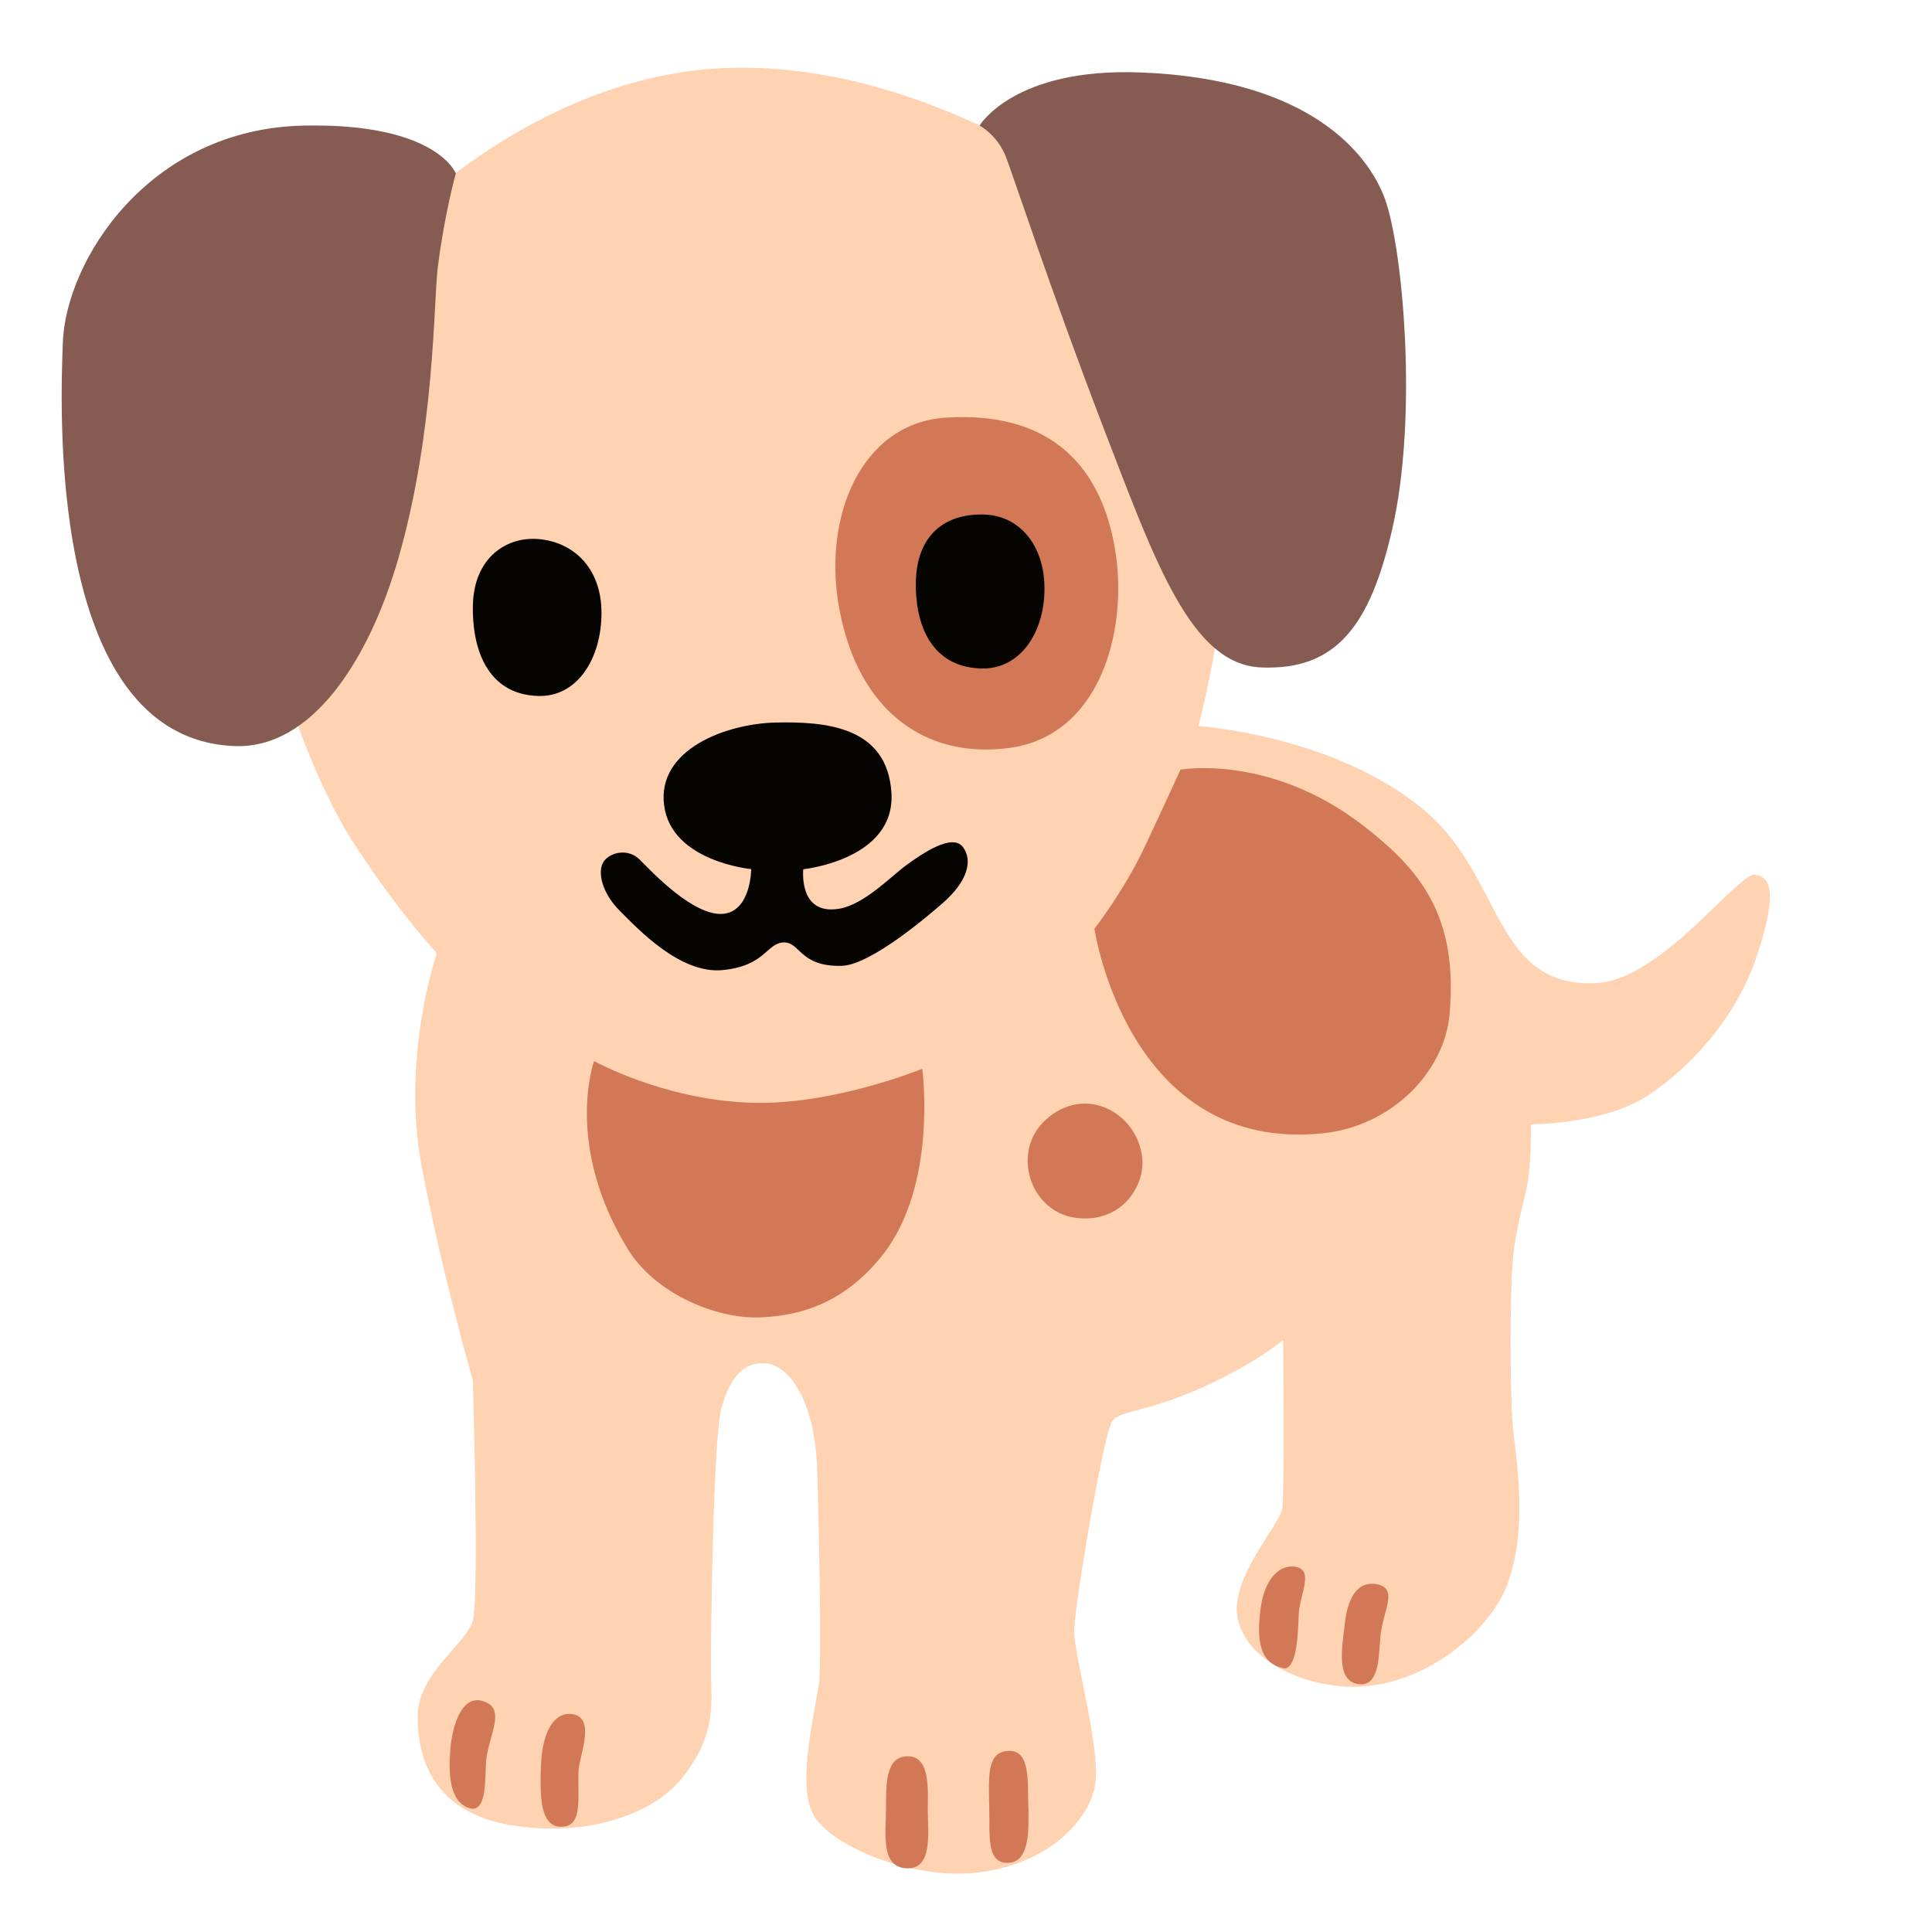
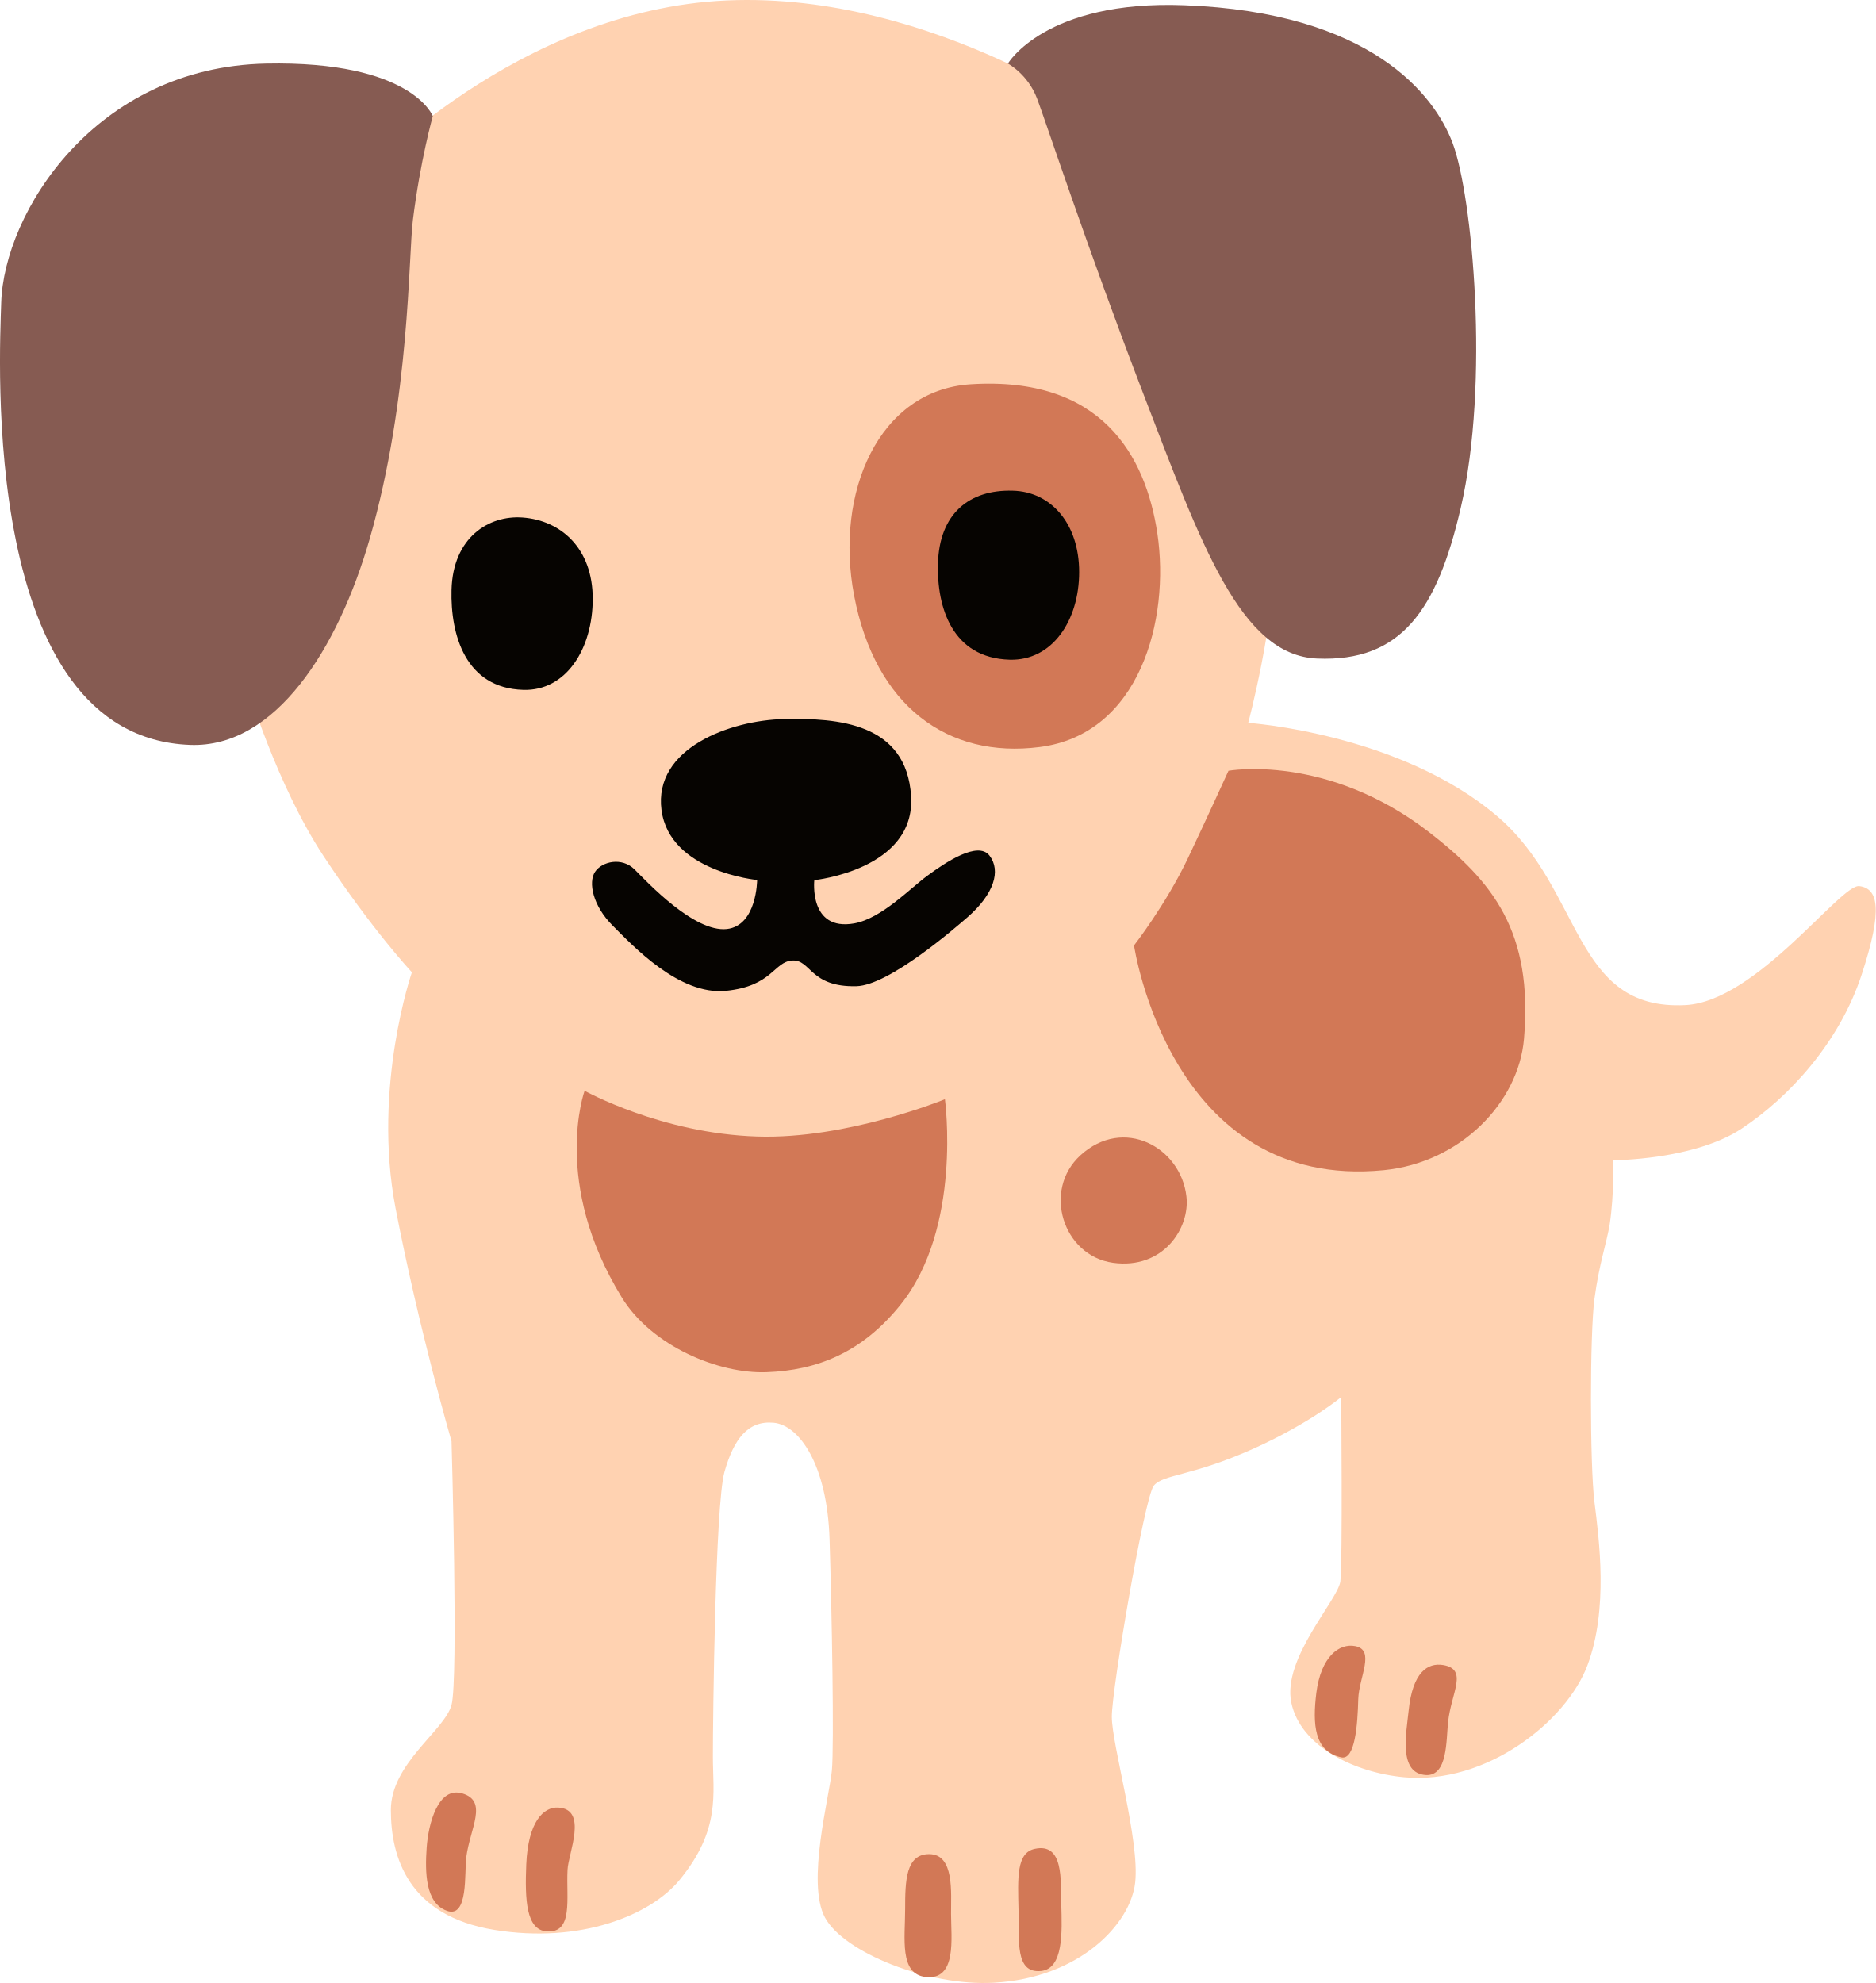
- <svg xmlns="http://www.w3.org/2000/svg" version="1.1" id="Layer_3" x="0px" y="0px" viewBox="0 0 128 128" style="enable-background:new 0 0 128 128;" xml:space="preserve">
-   <path style="fill:#FFD2B1;" d="M28.94,63.15c0,0-2.39,6.9-0.99,14.22c1.41,7.32,3.38,14.08,3.38,14.08s0.42,14.36,0,15.91  c-0.42,1.55-3.66,3.52-3.66,6.34s1.03,6.38,6.24,7.23s9.43-0.89,11.17-3c2.51-3.05,2.02-5.21,2.02-7.46c0-2.25,0.14-15.2,0.7-17.18  c0.56-1.97,1.41-3.1,2.96-2.96c1.55,0.14,3.24,2.53,3.38,7.04c0.14,4.5,0.28,12.39,0.14,13.94c-0.14,1.55-1.55,6.76-0.42,8.87  c1.13,2.11,6.24,4.16,10.18,3.94c5.16-0.28,8.26-3.52,8.54-6.05c0.28-2.53-1.41-8.31-1.41-10c0-1.69,1.97-13.23,2.53-13.94  c0.56-0.7,2.28-0.55,6.05-2.25c3.43-1.55,5.26-3.1,5.26-3.1s0.09,10-0.05,11.12c-0.14,1.13-3.52,4.65-2.96,7.32  c0.56,2.67,3.86,4.23,6.8,4.5c4.97,0.47,9.81-3.38,11.07-6.76c1.27-3.38,0.7-7.6,0.42-9.85c-0.28-2.25-0.28-10.14,0-12.25  c0.28-2.11,0.74-3.39,0.92-4.5c0.28-1.83,0.21-3.87,0.21-3.87s4.86,0,7.74-1.9s5.91-5.21,7.25-9.29c1.31-3.99,0.99-5.21-0.14-5.35  c-1.13-0.14-6.19,6.96-10.49,7.18c-6.83,0.35-6.15-6.97-11.36-11.4c-5.87-5-15.02-5.63-15.02-5.63s1.58-5.91,1.6-10.28  c0.07-19.08-9.22-25.55-9.22-25.55S60.61,3.95,47.94,4.51S25.98,15.14,25.98,15.14L19.01,45.9c0,0,1.76,5.91,4.58,10.21  C26.55,60.61,28.94,63.15,28.94,63.15z" />
-   <path style="fill:none;stroke:#6BA3AB;stroke-miterlimit:10;" d="M98.27,58.29" />
-   <path style="fill:#865B52;" d="M20.14,8.32C9.79,8.53,4.32,17.35,4.16,22.75c-0.09,3.17-1.34,26.21,11.4,26.68  c5.11,0.19,8.91-5.74,10.84-12.46c2.43-8.47,2.32-16.96,2.6-19.22c0.45-3.61,1.2-6.26,1.2-6.26S28.94,8.14,20.14,8.32z" />
-   <path style="fill:#865B52;" d="M75.54,4.8c11.26,0.42,15.1,5.41,16.19,8.31c1.2,3.17,2.25,14.48,0.49,22.03  c-1.43,6.16-3.59,9.29-8.66,9.08c-4.64-0.19-6.99-6.88-10.49-15.98c-3.38-8.8-5.97-16.68-6.41-17.81c-0.56-1.48-1.76-2.11-1.76-2.11  S67.15,4.48,75.54,4.8z" />
-   <path style="fill:#D27856;" d="M62.66,27.67c-5.56,0.35-8.22,6.53-7.04,12.74c1.27,6.69,5.66,9.86,11.19,9.15  c6.05-0.77,7.88-7.67,7.11-12.88C73.21,31.94,70.53,27.17,62.66,27.67z" />
-   <path style="fill:#060401;" d="M69.2,39c0,2.92-1.62,5.36-4.19,5.29c-3.49-0.1-4.4-3.19-4.33-5.79c0.08-3.04,1.9-4.48,4.5-4.41  C67.5,34.14,69.2,36.08,69.2,39z" />
-   <path style="fill:#060401;" d="M39.85,40.61c0,3.04-1.62,5.58-4.19,5.5c-3.49-0.1-4.4-3.32-4.33-6.03c0.08-3.17,2.25-4.52,4.29-4.37  C37.93,35.88,39.85,37.57,39.85,40.61z" />
-   <path style="fill:#060401;" d="M53.22,57.59c0,0,6.12-0.63,5.84-5.07c-0.28-4.43-4.43-4.72-7.67-4.65  c-3.24,0.07-7.88,1.76-7.39,5.49c0.49,3.73,5.77,4.22,5.77,4.22s-0.01,2.76-1.83,2.96c-1.97,0.21-4.79-2.82-5.56-3.59  c-0.77-0.77-1.97-0.49-2.39,0.14s-0.14,2.04,1.06,3.24s4.01,4.22,6.83,3.94c2.82-0.28,2.89-1.76,4.01-1.83  c1.13-0.07,1.06,1.62,3.87,1.55c1.98-0.05,5.97-3.53,6.69-4.15c1.62-1.41,2.04-2.82,1.34-3.73s-2.67,0.42-3.73,1.2  c-1.06,0.77-2.77,2.59-4.43,2.89C52.87,60.69,53.22,57.59,53.22,57.59z" />
-   <path style="fill:#D27856;" d="M78.21,50.99c0,0-1.33,2.92-2.44,5.26c-1.34,2.82-3.26,5.28-3.26,5.28s2.17,14.84,15.08,13.56  c4.62-0.46,8.12-4.08,8.45-7.92c0.56-6.48-1.9-9.51-5.72-12.47C84.13,49.92,78.21,50.99,78.21,50.99z" />
-   <path style="fill:#D27856;" d="M69.27,74.2c-2.29,2.1-1.06,6.05,1.97,6.48c3.03,0.42,4.66-2.1,4.43-4.01  C75.33,73.71,71.88,71.81,69.27,74.2z" />
-   <path style="fill:#D27856;" d="M39.36,70.3c0,0-2.02,5.54,2.25,12.48c1.82,2.95,5.87,4.61,8.73,4.5c3.02-0.11,5.75-1.16,8.09-4.08  c3.73-4.65,2.67-12.39,2.67-12.39s-5.91,2.43-11.33,2.25C44,72.88,39.36,70.3,39.36,70.3z" />
-   <path style="fill:#D27856;" d="M31.99,112.7c-1.47-0.45-2.06,1.83-2.16,3.28s-0.09,3.33,1.22,3.8c1.31,0.47,1.05-2.32,1.17-3.24  C32.46,114.77,33.54,113.17,31.99,112.7z" />
-   <path style="fill:#D27856;" d="M37.76,113.55c-0.88-0.04-1.81,0.85-1.92,3.43c-0.09,2.16,0,3.94,1.22,4.04  c1.64,0.13,1.18-1.97,1.27-3.71C38.37,116.32,39.59,113.64,37.76,113.55z" />
-   <path style="fill:#D27856;" d="M60.15,116.36c-1.41,0-1.45,1.6-1.45,3.33c0,1.74-0.36,3.89,1.22,4.08c1.92,0.23,1.55-2.35,1.55-3.8  C61.46,118.71,61.69,116.36,60.15,116.36z" />
-   <path style="fill:#D27856;" d="M66.53,116.04c-1.13,0.23-1.03,1.78-0.99,3.66c0.05,1.88-0.23,3.87,1.36,3.71  c1.36-0.14,1.27-2.35,1.22-4.04C68.08,117.91,68.27,115.67,66.53,116.04z" />
-   <path style="fill:#D27856;" d="M85.86,103.81c-0.97-0.19-2.07,0.63-2.35,2.82c-0.23,1.88-0.14,3.53,1.5,3.89  c0.84,0.19,0.99-1.97,1.03-3.52C86.09,105.66,87.08,104.05,85.86,103.81z" />
-   <path style="fill:#D27856;" d="M91.16,104.95c-0.93-0.15-1.84,0.42-2.08,2.75c-0.14,1.36-0.64,3.8,1.05,3.89  c1.31,0.06,1.21-2.09,1.33-3.21C91.65,106.61,92.69,105.21,91.16,104.95z" />
+ <svg xmlns="http://www.w3.org/2000/svg" version="1.1" id="Layer_3" x="0px" y="0px" viewBox="0 0 400 422.892" xml:space="preserve" width="400" height="422.892">
+   <defs id="defs39" />
+   <path style="fill:#ffd2b1;stroke-width:3.534" d="m 87.839,207.348 c 0,0 -8.447,24.387 -3.499,50.258 4.983,25.871 11.946,49.763 11.946,49.763 0,0 1.484,50.753 0,56.231 -1.484,5.478 -12.936,12.441 -12.936,22.408 0,9.967 3.64,22.549 22.054,25.553 18.414,3.004 33.329,-3.146 39.478,-10.603 8.871,-10.78 7.139,-18.414 7.139,-26.366 0,-7.952 0.495,-53.722 2.474,-60.719 1.979,-6.963 4.983,-10.956 10.462,-10.462 5.478,0.495 11.451,8.942 11.946,24.882 0.495,15.904 0.99,43.79 0.495,49.268 -0.495,5.478 -5.478,23.892 -1.484,31.349 3.994,7.457 22.054,14.703 35.979,13.925 18.237,-0.99 29.193,-12.441 30.183,-21.383 0.99,-8.942 -4.983,-29.37 -4.983,-35.343 0,-5.973 6.963,-46.759 8.942,-49.268 1.979,-2.474 8.058,-1.944 21.383,-7.952 12.123,-5.478 18.59,-10.956 18.59,-10.956 0,0 0.318,35.343 -0.177,39.302 -0.495,3.994 -12.441,16.435 -10.462,25.871 1.979,9.437 13.642,14.95 24.033,15.904 17.566,1.661 34.672,-11.946 39.125,-23.892 4.489,-11.946 2.474,-26.861 1.484,-34.813 -0.99,-7.952 -0.99,-35.838 0,-43.295 0.99,-7.457 2.615,-11.981 3.252,-15.904 0.99,-6.468 0.742,-13.678 0.742,-13.678 0,0 17.177,0 27.356,-6.715 10.179,-6.715 20.888,-18.414 25.624,-32.834 4.63,-14.102 3.499,-18.414 -0.495,-18.909 -3.994,-0.495 -21.877,24.599 -37.075,25.376 -24.139,1.237 -21.736,-24.634 -40.15,-40.291 -20.746,-17.672 -53.085,-19.898 -53.085,-19.898 0,0 5.584,-20.888 5.655,-36.333 0.247,-67.435 -32.586,-90.302 -32.586,-90.302 0,0 -39.478,-29.405 -84.258,-27.426 C 110.211,2.075 77.377,37.665 77.377,37.665 L 52.743,146.381 c 0,0 6.22,20.888 16.187,36.085 10.462,15.904 18.909,24.882 18.909,24.882 z" id="path2" />
+   <path style="fill:none;stroke:#6ba3ab;stroke-width:3.534;stroke-miterlimit:10" d="M 332.873,190.171" id="path4" />
+   <path style="fill:#865b52;stroke-width:3.534" d="M 56.737,13.561 C 20.157,14.304 0.824,45.476 0.258,64.561 -0.06,75.765 -4.478,157.196 40.55,158.857 c 18.06,0.672 31.491,-20.287 38.312,-44.038 8.588,-29.936 8.2,-59.942 9.189,-67.929 1.59,-12.759 4.241,-22.125 4.241,-22.125 0,0 -4.453,-11.84 -35.555,-11.204 z" id="path6" />
+   <path style="fill:#865b52;stroke-width:3.534" d="m 252.538,1.121 c 39.796,1.484 53.368,19.121 57.221,29.37 4.241,11.204 7.952,51.177 1.732,77.861 -5.054,21.771 -12.688,32.834 -30.607,32.092 C 264.484,139.772 256.178,116.127 243.808,83.965 231.862,52.863 222.708,25.013 221.153,21.019 c -1.979,-5.231 -6.22,-7.457 -6.22,-7.457 0,0 7.952,-13.572 37.605,-12.441 z" id="path8" />
+   <path style="fill:#d27856;stroke-width:3.534" d="m 207.016,81.95 c -19.651,1.237 -29.052,23.079 -24.882,45.027 4.489,23.645 20.004,34.848 39.549,32.339 21.383,-2.721 27.85,-27.108 25.129,-45.522 C 244.303,97.042 234.831,80.183 207.016,81.95 Z" id="path10" />
+   <path style="fill:#060401;stroke-width:3.534" d="m 230.13,121.994 c 0,10.32 -5.726,18.944 -14.809,18.697 -12.335,-0.353 -15.551,-11.274 -15.304,-20.464 0.283,-10.744 6.715,-15.834 15.904,-15.586 8.2,0.177 14.208,7.033 14.208,17.353 z" id="path12" />
+   <path style="fill:#060401;stroke-width:3.534" d="m 126.398,127.684 c 0,10.744 -5.726,19.721 -14.809,19.439 -12.335,-0.353 -15.551,-11.734 -15.304,-21.312 0.283,-11.204 7.952,-15.975 15.162,-15.445 8.164,0.601 14.95,6.574 14.95,17.318 z" id="path14" />
+   <path style="fill:#060401;stroke-width:3.534" d="m 173.652,187.697 c 0,0 21.63,-2.227 20.64,-17.919 -0.99,-15.657 -15.657,-16.682 -27.108,-16.435 -11.451,0.247 -27.85,6.22 -26.119,19.403 1.732,13.183 20.393,14.915 20.393,14.915 0,0 -0.035,9.755 -6.468,10.462 -6.963,0.742 -16.929,-9.967 -19.651,-12.688 -2.721,-2.721 -6.963,-1.732 -8.447,0.495 -1.484,2.227 -0.495,7.21 3.746,11.451 4.241,4.241 14.173,14.915 24.139,13.925 9.967,-0.99 10.214,-6.22 14.173,-6.468 3.994,-0.247 3.746,5.726 13.678,5.478 6.998,-0.177 21.1,-12.476 23.645,-14.667 5.726,-4.983 7.21,-9.967 4.736,-13.183 -2.474,-3.216 -9.437,1.484 -13.183,4.241 -3.746,2.721 -9.79,9.154 -15.657,10.214 -9.755,1.732 -8.518,-9.225 -8.518,-9.225 z" id="path16" />
+   <path style="fill:#d27856;stroke-width:3.534" d="m 261.974,164.37 c 0,0 -4.701,10.32 -8.624,18.59 -4.736,9.967 -11.522,18.661 -11.522,18.661 0,0 7.669,52.449 53.297,47.925 16.329,-1.626 28.699,-14.42 29.865,-27.992 1.979,-22.902 -6.715,-33.611 -20.216,-44.073 -21.877,-16.894 -42.801,-13.112 -42.801,-13.112 z" id="path18" />
+   <path style="fill:#d27856;stroke-width:3.534" d="m 230.378,246.402 c -8.094,7.422 -3.746,21.383 6.963,22.902 10.709,1.484 16.47,-7.422 15.657,-14.173 -1.202,-10.462 -13.395,-17.177 -22.62,-8.73 z" id="path20" />
+   <path style="fill:#d27856;stroke-width:3.534" d="m 124.666,232.618 c 0,0 -7.139,19.58 7.952,44.108 6.432,10.426 20.746,16.293 30.855,15.904 10.674,-0.389 20.322,-4.1 28.593,-14.42 13.183,-16.435 9.437,-43.79 9.437,-43.79 0,0 -20.888,8.588 -40.044,7.952 -20.393,-0.636 -36.792,-9.755 -36.792,-9.755 z" id="path22" />
+   <path style="fill:#d27856;stroke-width:3.534" d="m 98.618,382.473 c -5.195,-1.59 -7.281,6.468 -7.634,11.593 -0.353,5.125 -0.318,11.769 4.312,13.43 4.63,1.661 3.711,-8.2 4.135,-11.451 0.848,-6.256 4.665,-11.911 -0.813,-13.572 z" id="path24" />
+   <path style="fill:#d27856;stroke-width:3.534" d="m 119.011,385.477 c -3.11,-0.141 -6.397,3.004 -6.786,12.123 -0.318,7.634 0,13.925 4.312,14.279 5.796,0.459 4.17,-6.963 4.489,-13.112 0.141,-3.499 4.453,-12.971 -2.015,-13.289 z" id="path26" />
+   <path style="fill:#d27856;stroke-width:3.534" d="m 198.145,395.408 c -4.983,0 -5.125,5.655 -5.125,11.769 0,6.15 -1.272,13.748 4.312,14.42 6.786,0.813 5.478,-8.306 5.478,-13.43 -0.035,-4.453 0.778,-12.759 -4.665,-12.759 z" id="path28" />
+   <path style="fill:#d27856;stroke-width:3.534" d="m 220.694,394.278 c -3.994,0.813 -3.64,6.291 -3.499,12.936 0.177,6.645 -0.813,13.678 4.807,13.112 4.807,-0.495 4.489,-8.306 4.312,-14.279 -0.141,-5.16 0.53,-13.077 -5.62,-11.769 z" id="path30" />
+   <path style="fill:#d27856;stroke-width:3.534" d="m 289.012,351.053 c -3.428,-0.672 -7.316,2.227 -8.306,9.967 -0.813,6.644 -0.495,12.476 5.301,13.748 2.969,0.672 3.499,-6.963 3.64,-12.441 0.177,-4.736 3.676,-10.426 -0.636,-11.274 z" id="path32" />
+   <path style="fill:#d27856;stroke-width:3.534" d="m 307.744,355.082 c -3.287,-0.53 -6.503,1.484 -7.351,9.719 -0.495,4.807 -2.262,13.43 3.711,13.748 4.63,0.212 4.277,-7.387 4.701,-11.345 0.672,-6.256 4.347,-11.204 -1.06,-12.123 z" id="path34" />
</svg>
